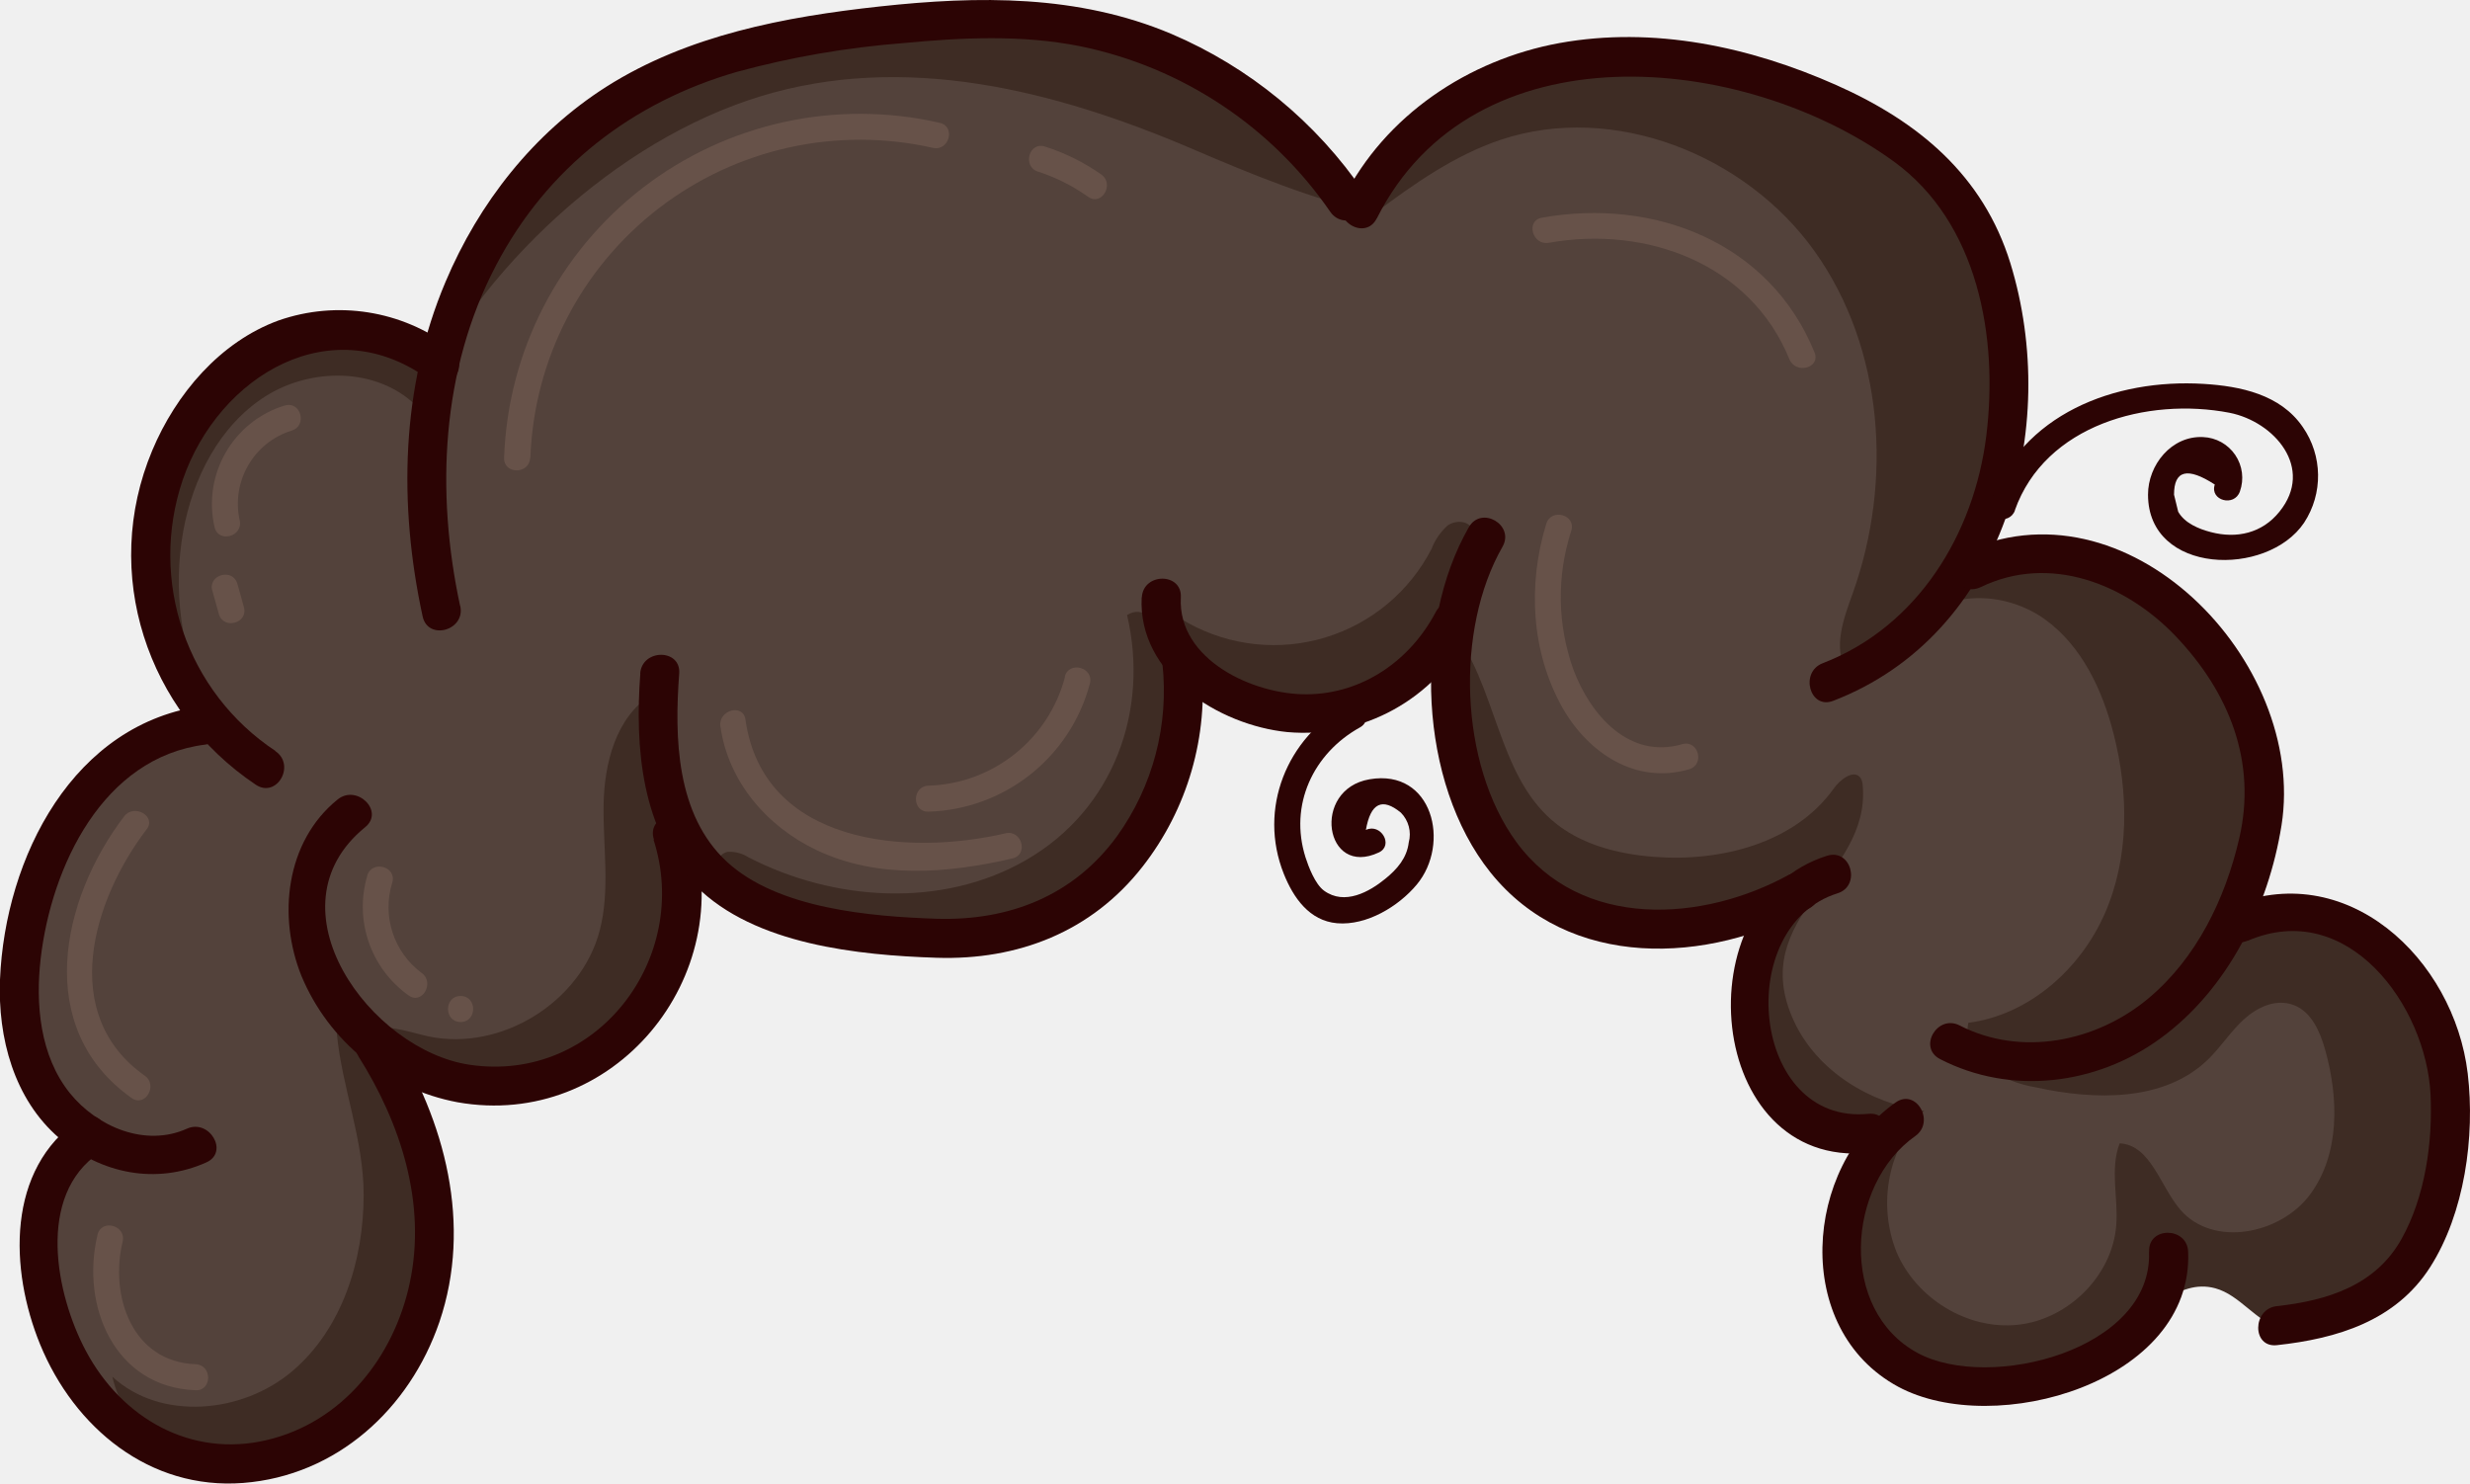
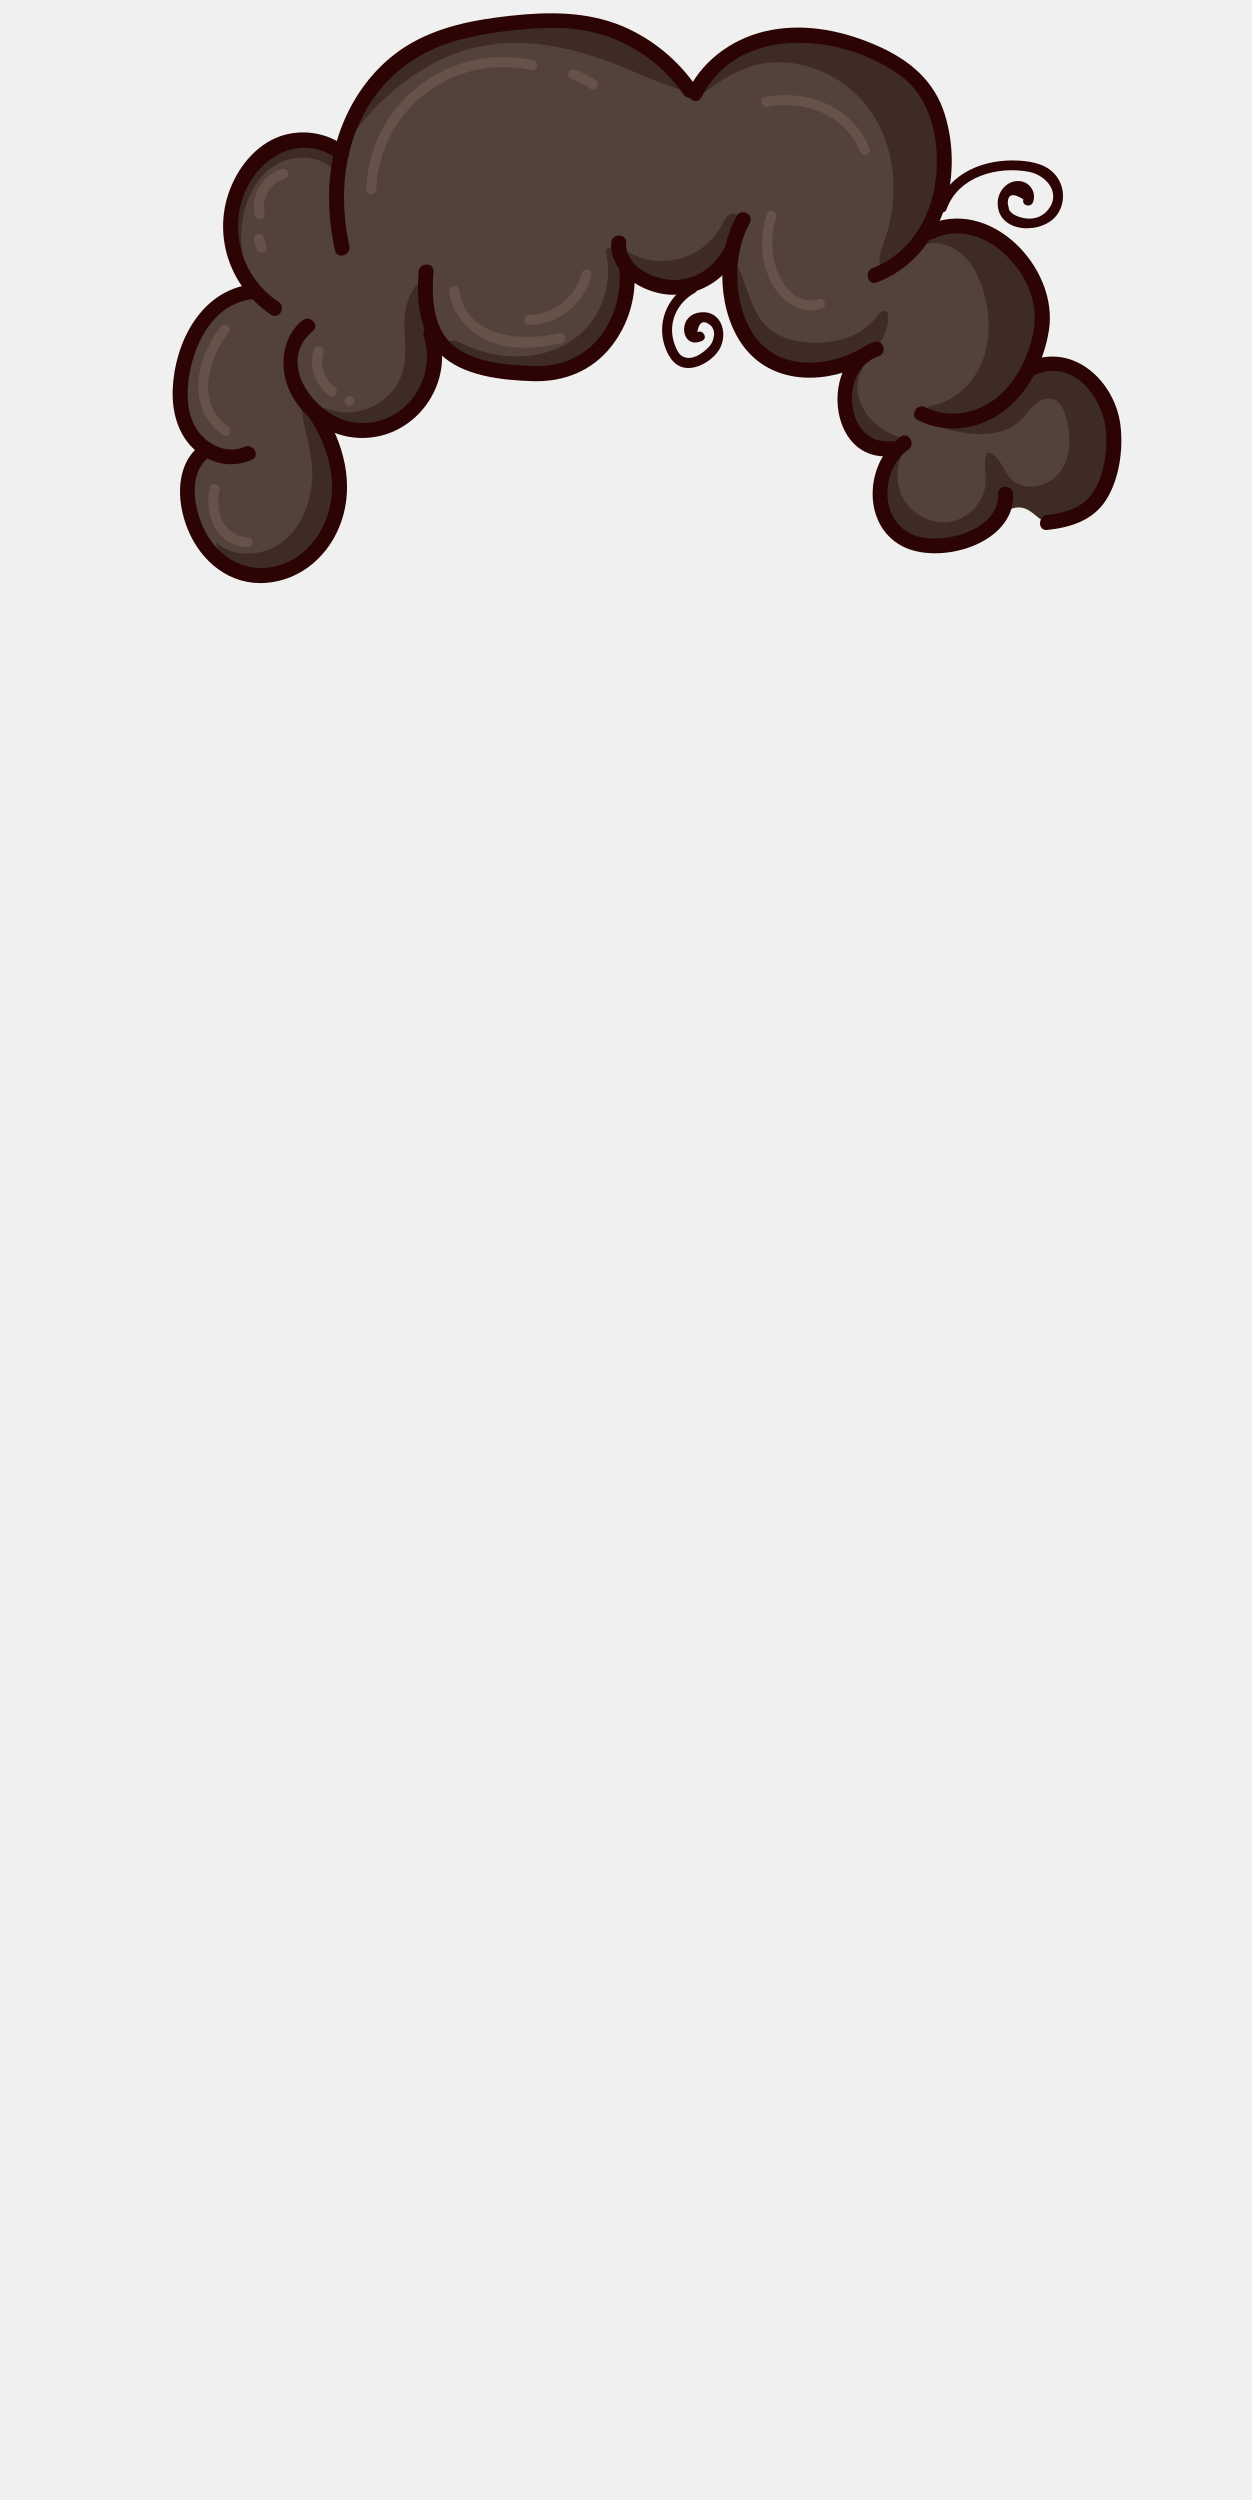
- <svg xmlns="http://www.w3.org/2000/svg" viewBox="0 0 379.88 228.16">
+ <svg xmlns="http://www.w3.org/2000/svg" id="Layer_1" data-name="Layer 1" viewBox="0 0 501 1001">
  <defs>
-     <style>.cls-1{fill:#53423b;}.cls-2{fill:#3e2c24;}.cls-3{fill:#2c0404;}.cls-4{fill:#675249;}</style>
+     <style>.cls-1{fill:none;stroke:#fff;stroke-miterlimit:10;opacity:0;}.cls-2{fill:#53423b;}.cls-3{fill:#3e2c24;}.cls-4{fill:#2c0404;}.cls-5{fill:#675249;}</style>
  </defs>
-   <g id="Layer_2" data-name="Layer 2">
-     <g id="Layer_2-2" data-name="Layer 2">
-       <path class="cls-1" d="M7.14,198.62c-2.56-6.93.93-14.43,3.27-21.44a8.44,8.44,0,0,0,.61-3.6,9.71,9.71,0,0,0-1.07-3C4.75,159.66,2.66,146.9,6.1,135.3s13-21.67,24.89-23.89c-.71-3.53-1.43-7.12-3.13-10.3a61.58,61.58,0,0,1-3.2-5.71c-1.37-3.42-1-7.27-.52-10.93,1.3-9.76,3.8-20.2,11.38-26.48,8-6.69,19.83-6.82,29.91-4,5.17-5.43,6.14-13.11,9.86-19.62,2.83-5,7.22-8.83,11.81-12.22A105.08,105.08,0,0,1,156.68,2.1c19.06,1.44,39.09,9.41,48.48,26.05.94,1.67,2.37,3.69,4.21,3.21a4.31,4.31,0,0,0,2.14-1.83c5-6.73,11.1-12.9,18.7-16.44,11.07-5.17,24-4.21,36-1.61,7.6,1.65,15.15,4,21.8,8A46.44,46.44,0,0,1,300.2,88.06a46.74,46.74,0,0,1,14.48-1.25c13.3.92,24.87,10.08,30.71,22.06a34.15,34.15,0,0,1,3.66,11.94c.65,7.43-2.19,14.68-5.26,21.47,7-.9,14.61-.92,20.79,2.6,10.08,5.75,13.21,19.08,11.88,30.6a40.25,40.25,0,0,1-5.82,17.44c-3.39,5.17-8.55,9.34-14.58,10.74-3.18.73-7,.48-9-2.08-.77-1-1.19-2.16-1.9-3.17a7,7,0,0,0-8-2.43c-3.32,1.28-5,4.85-7.45,7.48-3.79,4.14-9.41,6-14.8,7.6-7.6,2.25-16.37,4.12-23-.25a20.59,20.59,0,0,1-6.41-7.53c-3.15-5.78-4.68-13-1.68-18.89.94-1.86,2.31-3.51,3-5.48s.47-4.51-1.25-5.69c-1.15-.78-2.64-.77-4-1-5.58-.82-10-5.64-11.62-11s-.9-11.25.61-16.68c.39-1.4.57-3.36-.79-3.87a3,3,0,0,0-1.76.08c-7.95,1.88-16.27.2-24.27-1.48-3.37-.7-6.86-1.46-9.63-3.5a19.62,19.62,0,0,1-5.07-6.15,51.78,51.78,0,0,1-6.78-30.47,36.37,36.37,0,0,1-17.9,9.26c-6,1.19-12.36-.53-17.65-3.59-.69-.4-1.55-.83-2.24-.42a2.16,2.16,0,0,0-.73,1c-4.2,8.8-4.44,19.43-10.31,27.22-3.76,5-9.52,8.26-15.57,9.88s-12.4,1.73-18.65,1.34a60.09,60.09,0,0,1-17.35-3.23c-5.78-2.16-11-5.62-16.1-9,.63,6.33-1.59,12.57-4.08,18.42-1.92,4.51-4.09,9.06-7.64,12.45-8.07,7.73-21.4,7.33-31.34,2.21A200.46,200.46,0,0,0,67.34,197c-3.2,7.55-7,15.62-13.23,20.91a28.84,28.84,0,0,1-29.22,4.26C15.35,218.17,10.73,208.34,7.14,198.62Z" />
-       <path class="cls-2" d="M55.93,183.75c0,10.08-3.3,20.63-11,27.15s-20.23,7.66-27.65.83a16.85,16.85,0,0,0,6.25,9.7C31,227.24,42.07,227,50.09,222S63.17,208.17,65,198.93a46.32,46.32,0,0,0-1.79-23.69c-1.83-5.48-6.17-11.08-5.57-17.05,2.83-.5,5.53.63,8.3,1.21,11.13,2.33,23.41-5.28,26.29-16.28,1.63-6.23.51-12.8.6-19.24s1.88-13.57,7.34-17l3.79,18.3a61.43,61.43,0,0,1,1.4,8.93,30.65,30.65,0,0,1-35.7,32.06c-6.54-1-12-6.33-17.86-7.24C52.6,167.3,55.93,175.19,55.93,183.75Z" />
-       <path class="cls-2" d="M157.72,132.32c-12.84,7.37-29.43,6.32-42.59-.46A5.46,5.46,0,0,0,112,131c-1.09.14-2.08,1.35-1.57,2.32a2.62,2.62,0,0,0,1,.86c10.32,6.48,22.34,10.73,34.51,10.24s24.43-6.19,31.23-16.3c3.39-5,6.28-12.87,5.34-19.07-.4-2.59-9.21-15.41-2.68-14.48a8.79,8.79,0,0,1,2.89,1.24,27.27,27.27,0,0,0,37.46-11.42,9.24,9.24,0,0,1,2.45-3.56c1.17-.85,3.15-.8,3.8.5a3.45,3.45,0,0,1,.18,1.89A36.44,36.44,0,0,1,222.76,95a25.91,25.91,0,0,1-5.66,8.42,20.32,20.32,0,0,1-6.82,3.83c-7.61,2.71-17.68,2.84-24.94-1.12-4-2.16-7-14.63-12-11.54C176.78,109.27,171.28,124.55,157.72,132.32Z" />
-       <path class="cls-2" d="M280.55,133.51a29.91,29.91,0,0,1-6.16,4.27,39.79,39.79,0,0,1-15.84,4.57,35.32,35.32,0,0,1-27.23-10.6c-6.29-6.53-15.68-26.86-8.12-35.2,7,8.81,7,22.32,15.57,29.67,4.26,3.66,10,5.12,15.6,5.56,10.26.8,21.62-2.09,27.62-10.46,1-1.45,3.21-3.12,4.19-1.63a2.54,2.54,0,0,1,.3,1.09c1.28,14.12-18.09,20.09-10.56,36.3,3.56,7.66,11.67,12.6,20,13.77a20.48,20.48,0,0,0-4.27,21.63c3,7.18,10.91,12.08,18.65,11.27s14.56-7.51,15.17-15.27c.34-4.23-1-8.67.53-12.64,4.79.26,6.2,6.56,9.32,10.2,5,5.84,15.43,3.84,20-2.38s4.37-14.8,2.28-22.22c-.79-2.8-2.11-5.85-4.84-6.87s-5.56.31-7.63,2.18-3.56,4.28-5.57,6.22c-6.69,6.47-17.35,6.27-26.44,4.26a18.57,18.57,0,0,1-7.39-2.93c-2.12-1.63-3.59-4.36-3-7,9.3-1.2,17.24-8.23,21-16.84s3.66-18.5,1.34-27.59c-1.73-6.78-4.9-13.54-10.58-17.63s-14.28-4.64-19.34.19c-3.25,3.1-7.52,5.07-11.21,7.64-2.06-3.53-.37-8,1-11.81,6.18-17.25,4.8-37.61-5.81-52.55s-31-23-48.33-17.21c-7.11,2.39-13.35,6.79-19.36,11.29-9.56-2.11-19-6-28-9.86-21.32-9.13-44.38-14.9-66.56-8.09s-43.12,26.44-53,47.43c-6-5.77-16.09-5.76-23.1-1.29S29.66,73.52,28.18,81.7a44.14,44.14,0,0,0,3.58,26.64c-5.52-9.53-9.4-20.5-8.06-31.42s8.94-21.55,19.7-23.86c7.36-1.59,15.06.76,22.53-.2A113.68,113.68,0,0,1,80.63,29.5C85,24.11,90,19.06,96,15.49c5.62-3.35,12-5.29,18.29-6.93,15.53-4,31.74-6.5,47.63-4.31s31.55,9.42,41.49,22c1.58,2,3.57,4.36,6.08,3.95,1.8-.3,3-1.93,4.11-3.37A43.59,43.59,0,0,1,247,10.11c21.9-.3,46.21,6.65,56.75,25.84,8.29,15.08,7,34.11-.18,49.75,6.65.82,12.95,1.52,19.6,2.35a15,15,0,0,1,5.39,1.36c3.16,1.72,4.62,5.37,6.78,8.24,2.58,3.41,6.29,5.84,8.89,9.24,3.9,5.11,4.88,12,4,18.36s-3.31,12.42-5.77,18.36A26.11,26.11,0,0,1,371.71,154a32.16,32.16,0,0,1,4.47,12.35c2.38,14.72-4.45,31.61-18.31,37.1a11.3,11.3,0,0,1-7.17.82c-3.79-1.08-6.2-5.1-10-6.14-5.78-1.57-10.58,4.19-15,8.25-7.27,6.69-18.06,9.84-27.46,6.77s-16.49-12.93-15.18-22.72c.71-5.29,3.57-10,6.37-14.55-9.21-2.24-17.62-9.07-20-18.23S271.51,136.36,280.55,133.51Z" />
-       <path class="cls-3" d="M100.52,129.16c5.83,18.15-8.7,37.46-28.25,34.6C57,161.54,40.9,139.62,56.17,127.21c3-2.44-1.28-6.66-4.25-4.25-8,6.47-9.24,18-5.56,27.13a32.52,32.52,0,0,0,24,19.43c24,4.26,43.28-19.23,36-42-1.18-3.67-7-2.1-5.79,1.59Z" />
-       <path class="cls-3" d="M31.56,108.52C11.25,111.07.78,131.88,0,150.65c-.35,8.92,2.13,18.41,9.13,24.4,6.39,5.47,14.88,7.19,22.61,3.72,3.52-1.58.47-6.75-3-5.18-6.39,2.87-13.81-.28-18-5.48-4.6-5.73-5.3-13.67-4.48-20.72,1.65-14.12,9.53-30.89,25.28-32.87,3.78-.47,3.83-6.48,0-6Z" />
-       <path class="cls-3" d="M55.1,162.42c6.53,10.32,10.54,22.68,7.91,34.93-2.45,11.41-10.34,21.39-22,24.13s-22.29-3.36-27.81-13.73c-4.63-8.7-7.64-23.89,2.06-30.44,3.18-2.15.18-7.36-3-5.19-11.35,7.67-10.77,23.19-6.1,34.62,5.26,12.83,16.84,22.44,31.23,21.33S63,216.69,67.58,203.31c5.08-14.92.89-31-7.3-43.92-2.06-3.26-7.25-.25-5.18,3Z" />
-       <path class="cls-3" d="M42.39,115.51A36.11,36.11,0,0,1,28.1,73.81c5.56-16.13,23.12-26.64,38.24-15.17,3.08,2.33,6.07-2.87,3-5.18a28.39,28.39,0,0,0-26.51-4.17c-9,3.29-15.78,11.31-19.42,20-7.9,18.84-.87,40.14,15.92,51.39,3.22,2.16,6.22-3,3-5.18Z" />
-       <path class="cls-3" d="M70.77,93.21c-3.77-17.5-2.92-36.3,5.51-52.38,7.85-15,20.88-25.11,37.06-29.78a137.9,137.9,0,0,1,25.45-4.41c9.09-.87,18.42-1.33,27.43.49a61.69,61.69,0,0,1,38.37,25.44c2.18,3.16,7.38.16,5.18-3A68.16,68.16,0,0,0,180.15,5.21C165.78-.85,150.49-.66,135.24,1c-14.54,1.59-29.46,4.39-42,12.35-11.15,7.09-19.6,17.85-24.72,30C61.63,59.6,61.29,77.69,65,94.8c.81,3.77,6.6,2.18,5.79-1.59Z" />
-       <path class="cls-3" d="M211.75,33.6C226.59,4,268.14,8.08,291.24,24.82c13,9.42,16.12,27.07,14.25,42.19S294.93,96.37,280.33,102c-3.57,1.37-2,7.17,1.6,5.79C308.38,97.61,317,65.9,309.19,40.48,305,26.92,295,18.67,282.39,13.07,269.09,7.17,254.3,4,239.8,6.63c-14,2.57-26.81,11.14-33.23,23.94-1.73,3.44,3.45,6.49,5.18,3Z" />
-       <path class="cls-3" d="M304.65,90.29c10.62-5.15,22.33-.48,30,7.59,8.18,8.6,12.47,19.28,9.74,31.06-2.15,9.29-6.57,18.44-14,24.63-8,6.67-19.52,9-29,4.14-3.43-1.77-6.47,3.41-3,5.18,10.88,5.6,24,4,33.82-3.15,10.43-7.56,16.68-20.27,18.68-32.8,4-25.22-23.91-54.12-49.26-41.83-3.47,1.68-.43,6.86,3,5.18Z" />
-       <path class="cls-3" d="M345.66,144.7c15.42-6.65,27.48,10,28.15,23.62.36,7.28-.83,15.7-4.42,22.15-4,7.24-11.45,9.55-19.22,10.41-3.79.41-3.84,6.42,0,6,9.26-1,18.29-3.72,23.58-12s6.93-20.08,5.78-29.78c-2.09-17.61-18.71-33.45-36.9-25.6-3.54,1.52-.49,6.69,3,5.18Z" />
-       <path class="cls-3" d="M330.51,192.49c.65,15.16-24.57,21.53-35.57,15.6-12.17-6.56-11-25.89-.39-33.36,3.14-2.2.15-7.4-3-5.18-14.16,9.94-16,34.85.38,43.72,14.86,8,45.46-.71,44.6-20.78-.17-3.85-6.17-3.87-6,0Z" />
-       <path class="cls-3" d="M287.38,171.3c-18.11,1.79-20.92-28.86-4.78-33.91,3.67-1.14,2.1-6.94-1.6-5.78-22.33,7-18.73,48.17,6.38,45.69,3.81-.37,3.84-6.38,0-6Z" />
-       <path class="cls-3" d="M275.25,134.47c-13.31,7.37-32.1,8.61-42.06-5-8.75-12-9.39-32.68-2.11-45.38,1.92-3.35-3.26-6.38-5.18-3-8.65,15.08-7.71,39.27,3.3,53.05,12.08,15.12,33.53,14.16,49.08,5.55,3.38-1.87.36-7.05-3-5.18Z" />
-       <path class="cls-3" d="M175.59,91.85c-.64,11.84,11.88,19.69,22.4,20.74a28.66,28.66,0,0,0,28-15.45c1.81-3.41-3.37-6.45-5.18-3-3.92,7.42-11.18,12.53-19.72,12.64-8.23.11-20-5.28-19.48-14.9.21-3.85-5.79-3.84-6,0Z" />
-       <path class="cls-3" d="M98.48,103.59c-.85,11.31.13,24.22,8.59,32.71,9,9,25,10.61,37,11,12.49.4,23.82-4,31.64-14A43.7,43.7,0,0,0,184.77,102c-.39-3.8-6.39-3.84-6,0a38.33,38.33,0,0,1-7,26.64c-6.68,9.14-16.58,13-27.73,12.66-10.13-.34-24.41-1.53-32.24-8.76s-8.08-19.13-7.34-28.95c.29-3.85-5.72-3.84-6,0Z" />
-       <path class="cls-4" d="M56.49,134.68a16.75,16.75,0,0,0,6.35,18.41c2.08,1.52,4.08-2,2-3.46a12.62,12.62,0,0,1-4.51-13.89c.74-2.47-3.12-3.53-3.86-1.06Z" />
-       <path class="cls-4" d="M70.84,157.18c2.57,0,2.58-4,0-4s-2.58,4,0,4Z" />
-       <path class="cls-4" d="M19.11,125.53c-9.78,12.81-14,32.62,1.13,43.34,2.11,1.49,4.11-2,2-3.45-13.34-9.45-7.94-27.08.31-37.87,1.56-2-1.92-4-3.46-2Z" />
-       <path class="cls-4" d="M15,189.9c-2.63,10.89,2.59,23.46,15.08,23.91,2.58.1,2.57-3.9,0-4-9.82-.36-13.22-10.59-11.22-18.85.6-2.5-3.26-3.57-3.86-1.06Z" />
-       <path class="cls-4" d="M110.8,111.73c1.2,8.48,7.14,15.37,14.76,19,9.44,4.5,20.27,3.59,30.16,1.29,2.5-.58,1.44-4.44-1.07-3.86-15.13,3.52-37.28,1.76-40-17.49-.36-2.54-4.21-1.46-3.86,1.06Z" />
-       <path class="cls-4" d="M163.8,104.07a22.42,22.42,0,0,1-21,16.76c-2.57.08-2.58,4.08,0,4a26.49,26.49,0,0,0,24.82-19.7c.65-2.49-3.21-3.55-3.86-1.06Z" />
-       <path class="cls-4" d="M43.76,62.37A15.85,15.85,0,0,0,33,81.07c.58,2.51,4.44,1.45,3.86-1.06a11.79,11.79,0,0,1,8-13.79c2.46-.74,1.41-4.6-1.06-3.85Z" />
-       <path class="cls-4" d="M32.66,90.85l1,3.58c.7,2.47,4.56,1.42,3.85-1.06l-1-3.58c-.7-2.47-4.56-1.42-3.86,1.06Z" />
-       <path class="cls-4" d="M237.81,80.56c-2.86,9.32-2.34,19.69,2.5,28.3,4,7,11.3,11.83,19.47,9.45,2.47-.72,1.42-4.58-1.06-3.86-8.17,2.38-14.13-4.51-16.73-11.46a33,33,0,0,1-.33-21.37c.76-2.47-3.1-3.52-3.85-1.06Z" />
-       <path class="cls-4" d="M238.21,37.34c14.92-2.68,31,3.17,37,17.92,1,2.36,4.83,1.33,3.86-1.06-6.87-16.92-24.66-23.81-41.93-20.72-2.53.45-1.46,4.31,1.06,3.86Z" />
-       <path class="cls-4" d="M81.57,70.41a50.74,50.74,0,0,1,61.9-47.67c2.5.57,3.57-3.28,1.06-3.85a54.79,54.79,0,0,0-67,51.52c-.09,2.58,3.91,2.57,4,0Z" />
-       <path class="cls-4" d="M159.66,26.4a28.07,28.07,0,0,1,7.69,3.87c2.11,1.49,4.11-2,2-3.45a31.68,31.68,0,0,0-8.64-4.28c-2.46-.79-3.51,3.07-1.07,3.86Z" />
-       <path class="cls-3" d="M207.12,108.38c-9.23,5.11-13.66,16-9.68,26,1.48,3.7,3.94,7.24,8.21,7.61,4.53.38,9.43-2.57,12.24-5.94,5.24-6.29,2.46-17.86-7.25-16.2-9,1.53-6.93,15.2,1.43,11.25,2.32-1.1.3-4.55-2-3.46q1.08-6.21,5.39-2.65a4.75,4.75,0,0,1,1.2,4.58c-.29,2.4-1.79,4.11-3.6,5.58-2.44,2-6.27,4.15-9.44,1.82-1.36-1-2.38-3.69-2.83-5.1-2.56-8.05,1.16-16,8.37-20,2.25-1.25.23-4.71-2-3.46Z" />
-       <path class="cls-3" d="M309.88,78.48c4.66-13.16,20.42-17.42,33-15C349.79,64.84,356,72,350.57,78.7,347.92,82,344,82.89,340,81.83c-1.81-.47-4-1.36-5-3.13l-.64-2.62c0-3.77,2.07-4.28,6.27-1.56-.82,2.45,3,3.5,3.86,1.07a6.27,6.27,0,0,0-5.67-8.37c-4.85-.23-8.47,4.29-8.46,8.86,0,12.31,18.32,12.76,24,4.32a13.16,13.16,0,0,0-.21-14.74c-3.43-5-9.57-6.27-15.24-6.62-13.68-.83-28,4.64-32.87,18.38-.86,2.43,3,3.48,3.86,1.06Z" />
-     </g>
-   </g>
+   <rect class="cls-1" x="0.5" y="0.5" width="500" height="1000" />
+   <path class="cls-2" d="M75.76,203.44C73.2,196.51,76.68,189,79,182a8.52,8.52,0,0,0,.62-3.61,9.71,9.71,0,0,0-1.07-3c-5.2-10.92-7.3-23.68-3.86-35.28s13-21.67,24.89-23.89c-.7-3.53-1.43-7.12-3.12-10.3a60.24,60.24,0,0,1-3.21-5.7c-1.36-3.43-1-7.28-.52-10.94,1.3-9.76,3.81-20.2,11.38-26.48,8.06-6.68,19.84-6.81,29.91-4,5.18-5.42,6.15-13.11,9.87-19.62,2.83-5,7.22-8.82,11.81-12.21A105,105,0,0,1,225.3,6.93c19.06,1.43,39.08,9.4,48.48,26.05.93,1.66,2.36,3.68,4.21,3.21a4.27,4.27,0,0,0,2.13-1.84c5-6.73,11.11-12.9,18.71-16.44,11.07-5.16,24-4.2,35.94-1.61,7.6,1.65,15.16,4,21.8,8a46.45,46.45,0,0,1,12.24,68.59,46.81,46.81,0,0,1,14.49-1.26c13.29.92,24.86,10.08,30.71,22.06a34.57,34.57,0,0,1,3.66,11.94c.64,7.43-2.19,14.68-5.26,21.48,7-.9,14.61-.93,20.78,2.59,10.08,5.75,13.22,19.08,11.88,30.6a40,40,0,0,1-5.82,17.44c-3.38,5.18-8.55,9.34-14.57,10.74-3.18.74-7,.48-9.05-2.08-.76-1-1.19-2.16-1.89-3.17a7,7,0,0,0-8-2.43c-3.32,1.29-5,4.85-7.46,7.48-3.79,4.15-9.41,6-14.8,7.61-7.59,2.24-16.37,4.11-23-.26a20.61,20.61,0,0,1-6.41-7.53c-3.15-5.78-4.67-13-1.68-18.89.95-1.86,2.32-3.51,3-5.48s.47-4.51-1.25-5.69c-1.14-.78-2.63-.77-4-1-5.58-.82-10-5.64-11.62-11s-.9-11.24.61-16.68c.39-1.4.57-3.36-.79-3.87a3,3,0,0,0-1.76.08c-8,1.88-16.27.2-24.27-1.48-3.37-.7-6.86-1.46-9.64-3.5a19.67,19.67,0,0,1-5.07-6.15A51.75,51.75,0,0,1,290.88,104a36.41,36.41,0,0,1-17.9,9.26c-6,1.19-12.36-.53-17.65-3.59-.7-.4-1.56-.83-2.24-.42a2,2,0,0,0-.73,1c-4.2,8.8-4.45,19.43-10.31,27.23-3.77,5-9.52,8.25-15.57,9.87s-12.4,1.73-18.65,1.34a60.16,60.16,0,0,1-17.36-3.23c-5.78-2.15-11-5.61-16.09-9,.63,6.32-1.6,12.56-4.08,18.41-1.92,4.51-4.1,9.06-7.64,12.45-8.08,7.73-21.41,7.33-31.35,2.21A200.48,200.48,0,0,0,136,201.85c-3.21,7.55-7,15.63-13.23,20.92A28.86,28.86,0,0,1,93.51,227C84,223,79.34,213.16,75.76,203.44Z" transform="translate(0.5 0.5)" />
+   <path class="cls-3" d="M124.55,188.57c0,10.08-3.3,20.63-11,27.16s-20.24,7.65-27.66.83a16.92,16.92,0,0,0,6.26,9.69c7.41,5.82,18.53,5.54,26.55.59s13.07-13.85,14.91-23.09a46.32,46.32,0,0,0-1.8-23.69C130,174.58,125.66,169,126.26,163c2.82-.5,5.53.63,8.3,1.21,11.13,2.33,23.41-5.27,26.28-16.28,1.63-6.23.52-12.8.6-19.24s1.88-13.57,7.34-17L172.57,130a60.09,60.09,0,0,1,1.4,8.93A30.64,30.64,0,0,1,138.27,171c-6.53-1-12-6.33-17.86-7.24C121.22,172.13,124.54,180,124.55,188.57Z" transform="translate(0.5 0.5)" />
+   <path class="cls-3" d="M226.34,137.15c-12.84,7.36-29.43,6.31-42.59-.46a5.47,5.47,0,0,0-3.11-.91c-1.09.14-2.09,1.35-1.57,2.32a2.47,2.47,0,0,0,1,.86c10.31,6.49,22.34,10.74,34.51,10.24S239,143,245.76,132.9c3.39-5,6.27-12.87,5.33-19.07-.39-2.59-9.2-15.41-2.68-14.48a8.84,8.84,0,0,1,2.9,1.24,27.23,27.23,0,0,0,37.45-11.42,9.42,9.42,0,0,1,2.45-3.56c1.18-.85,3.15-.8,3.8.5A3.36,3.36,0,0,1,295.2,88a36.5,36.5,0,0,1-3.82,11.78c-1.47,3.07-3.13,6.14-5.66,8.41a20.46,20.46,0,0,1-6.83,3.83c-7.6,2.72-17.67,2.84-24.94-1.11-4-2.17-7-14.64-11.95-11.54C245.4,114.09,239.89,129.37,226.34,137.15Z" transform="translate(0.5 0.5)" />
+   <path class="cls-3" d="M349.16,138.34A29.79,29.79,0,0,1,343,142.6a39.78,39.78,0,0,1-15.85,4.57,35.3,35.3,0,0,1-27.22-10.6c-6.3-6.53-15.68-26.85-8.13-35.19,7.05,8.8,7,22.32,15.58,29.67,4.26,3.66,10,5.12,15.59,5.55,10.27.81,21.63-2.09,27.62-10.46,1-1.45,3.21-3.12,4.19-1.63a2.28,2.28,0,0,1,.3,1.09c1.28,14.12-18.09,20.1-10.55,36.3,3.56,7.67,11.66,12.6,20,13.78a20.48,20.48,0,0,0-4.27,21.62c3,7.18,10.92,12.08,18.66,11.27s14.55-7.51,15.17-15.27c.34-4.23-1-8.67.52-12.64,4.79.26,6.2,6.56,9.33,10.2,5,5.85,15.42,3.84,20-2.38s4.36-14.8,2.28-22.22c-.79-2.8-2.12-5.85-4.84-6.87s-5.57.31-7.63,2.18-3.57,4.28-5.57,6.22c-6.7,6.47-17.35,6.27-26.45,4.26a18.44,18.44,0,0,1-7.38-2.93c-2.12-1.62-3.6-4.36-3-7,9.3-1.2,17.24-8.23,21-16.83s3.66-18.51,1.35-27.59c-1.73-6.78-4.9-13.55-10.58-17.64s-14.29-4.64-19.35.19c-3.25,3.11-7.51,5.07-11.2,7.64-2.07-3.53-.37-8,1-11.81,6.17-17.25,4.8-37.61-5.81-52.55s-31-23-48.33-17.21c-7.12,2.39-13.36,6.79-19.37,11.29-9.56-2.11-18.94-6-27.94-9.86-21.32-9.13-44.39-14.9-66.56-8.09s-43.13,26.45-53,47.43c-6-5.76-16.08-5.76-23.1-1.29S98.28,78.34,96.8,86.53a44,44,0,0,0,3.58,26.63c-5.52-9.52-9.4-20.5-8.07-31.42s9-21.55,19.71-23.86c7.36-1.58,15.06.76,22.53-.2a113.91,113.91,0,0,1,14.69-23.36c4.4-5.39,9.36-10.44,15.33-14,5.62-3.36,12-5.3,18.29-6.94,15.53-4,31.74-6.5,47.64-4.31s31.55,9.42,41.49,22c1.58,2,3.57,4.37,6.08,3.95,1.79-.29,3-1.93,4.11-3.37a43.57,43.57,0,0,1,33.44-16.74c21.9-.3,46.2,6.65,56.75,25.84,8.28,15.08,7,34.12-.19,49.75,6.66.82,12.95,1.52,19.61,2.35a14.84,14.84,0,0,1,5.39,1.37c3.15,1.71,4.61,5.36,6.78,8.23,2.57,3.41,6.29,5.84,8.88,9.24,3.91,5.11,4.89,12,4.05,18.37s-3.31,12.41-5.76,18.36a26.1,26.1,0,0,1,29.2,10.38,32.49,32.49,0,0,1,4.47,12.35c2.37,14.72-4.46,31.61-18.31,37.1a11.32,11.32,0,0,1-7.18.82c-3.79-1.08-6.19-5.1-10-6.13-5.78-1.57-10.59,4.18-15,8.24-7.27,6.69-18.06,9.84-27.45,6.77s-16.5-12.92-15.18-22.72c.71-5.29,3.57-10,6.37-14.55-9.21-2.24-17.62-9.06-20-18.23S340.12,141.18,349.16,138.34Z" transform="translate(0.5 0.5)" />
+   <path class="cls-4" d="M169.14,134c5.83,18.16-8.71,37.46-28.25,34.61-15.28-2.23-31.37-24.14-16.11-36.56,3-2.44-1.27-6.66-4.24-4.24-8,6.47-9.24,18-5.56,27.13a32.49,32.49,0,0,0,24,19.42c23.94,4.26,43.27-19.22,36-42-1.17-3.66-7-2.1-5.78,1.59Z" transform="translate(0.5 0.5)" />
+   <path class="cls-4" d="M100.18,113.35c-20.32,2.54-30.79,23.35-31.53,42.12-.35,8.93,2.12,18.41,9.12,24.4,6.4,5.47,14.89,7.2,22.62,3.72,3.51-1.58.47-6.75-3-5.18-6.4,2.88-13.81-.28-18-5.48-4.6-5.73-5.29-13.66-4.47-20.72,1.64-14.12,9.53-30.89,25.28-32.86,3.78-.48,3.83-6.48,0-6Z" transform="translate(0.5 0.5)" />
+   <path class="cls-4" d="M123.72,167.24c6.53,10.32,10.54,22.68,7.9,34.93-2.45,11.41-10.33,21.39-22,24.13s-22.3-3.36-27.81-13.73c-4.64-8.7-7.64-23.89,2-30.44,3.18-2.15.18-7.35-3-5.18-11.34,7.66-10.77,23.18-6.09,34.61C80,224.39,91.57,234,106,232.89s25.69-11.38,30.24-24.76c5.07-14.92.89-31-7.3-43.92-2.06-3.25-7.26-.25-5.18,3Z" transform="translate(0.5 0.5)" />
+   <path class="cls-4" d="M111,120.33a36.1,36.1,0,0,1-14.28-41.7C102.28,62.5,119.83,52,135,63.46c3.07,2.34,6.06-2.87,3-5.18a28.37,28.37,0,0,0-26.5-4.17c-9.06,3.29-15.78,11.31-19.43,20C84.16,93,91.18,114.26,108,125.51c3.22,2.16,6.23-3,3-5.18Z" transform="translate(0.5 0.5)" />
+   <path class="cls-4" d="M139.38,98c-3.77-17.5-2.91-36.3,5.52-52.38,7.85-15,20.88-25.11,37.06-29.78a137.94,137.94,0,0,1,25.44-4.41c9.1-.86,18.42-1.32,27.44.5a61.66,61.66,0,0,1,38.37,25.43c2.17,3.16,7.37.17,5.18-3A68.19,68.19,0,0,0,248.77,10C234.39,4,219.11,4.16,203.85,5.82c-14.54,1.59-29.46,4.39-42,12.36-11.15,7.09-19.61,17.85-24.72,30-6.89,16.29-7.23,34.38-3.54,51.49.81,3.78,6.59,2.18,5.78-1.59Z" transform="translate(0.5 0.5)" />
+   <path class="cls-4" d="M280.37,38.42c14.84-29.56,56.39-25.52,79.49-8.78,13,9.42,16.12,27.08,14.25,42.19s-10.57,29.36-25.16,35c-3.57,1.36-2,7.17,1.59,5.78,26.46-10.14,35.1-41.84,27.27-67.27-4.18-13.55-14.19-21.81-26.8-27.41-13.3-5.9-28.1-9.11-42.59-6.44C294.47,14,281.61,22.6,275.18,35.39c-1.72,3.45,3.45,6.49,5.19,3Z" transform="translate(0.5 0.5)" />
+   <path class="cls-4" d="M373.27,95.11c10.62-5.15,22.33-.48,30,7.59,8.17,8.61,12.46,19.29,9.73,31.07-2.15,9.28-6.56,18.43-14,24.63-8,6.66-19.52,9-29,4.13-3.42-1.76-6.46,3.41-3,5.18,10.87,5.6,24,4,33.81-3.15,10.44-7.56,16.68-20.27,18.68-32.8,4-25.21-23.9-54.12-49.25-41.83-3.48,1.69-.44,6.86,3,5.18Z" transform="translate(0.5 0.5)" />
+   <path class="cls-4" d="M414.27,149.52c15.42-6.65,27.49,10,28.15,23.62.36,7.28-.82,15.71-4.41,22.15-4,7.24-11.46,9.55-19.22,10.41-3.8.42-3.84,6.42,0,6,9.26-1,18.28-3.72,23.57-12s6.93-20.08,5.79-29.77c-2.09-17.62-18.72-33.45-36.91-25.61-3.53,1.52-.48,6.69,3,5.18Z" transform="translate(0.5 0.5)" />
+   <path class="cls-4" d="M399.12,197.31c.65,15.16-24.56,21.53-35.56,15.6-12.18-6.56-11-25.89-.39-33.36,3.14-2.2.14-7.4-3-5.18-14.16,9.94-16,34.85.39,43.72,14.85,8,45.46-.71,44.59-20.78-.16-3.84-6.17-3.86-6,0Z" transform="translate(0.5 0.5)" />
+   <path class="cls-4" d="M356,176.13c-18.1,1.78-20.91-28.87-4.78-33.91,3.67-1.15,2.11-6.95-1.59-5.79-22.34,7-18.74,48.17,6.37,45.7,3.81-.38,3.85-6.38,0-6Z" transform="translate(0.5 0.5)" />
+   <path class="cls-4" d="M343.87,139.3c-13.31,7.36-32.11,8.6-42.06-5-8.75-12-9.4-32.68-2.12-45.38,1.93-3.35-3.25-6.38-5.18-3-8.65,15.09-7.71,39.27,3.31,53.06,12.08,15.11,33.53,14.16,49.08,5.55,3.38-1.87.35-7.06-3-5.18Z" transform="translate(0.5 0.5)" />
+   <path class="cls-4" d="M244.21,96.68c-.65,11.83,11.88,19.68,22.39,20.73a28.66,28.66,0,0,0,28-15.45c1.8-3.41-3.37-6.45-5.18-3-3.92,7.42-11.18,12.53-19.73,12.64-8.22.11-20-5.28-19.47-14.89.21-3.86-5.79-3.85-6,0Z" transform="translate(0.5 0.5)" />
+   <path class="cls-4" d="M167.09,108.41c-.85,11.31.14,24.22,8.59,32.71,8.95,9,24.95,10.62,37,11,12.5.4,23.82-4,31.65-14a43.74,43.74,0,0,0,9.07-31.35c-.39-3.8-6.39-3.84-6,0a38.32,38.32,0,0,1-7,26.64c-6.68,9.14-16.59,13-27.74,12.66-10.12-.34-24.4-1.53-32.23-8.76s-8.09-19.13-7.35-29c.29-3.85-5.71-3.83-6,0Z" transform="translate(0.5 0.5)" />
+   <path class="cls-5" d="M125.11,139.5a16.74,16.74,0,0,0,6.35,18.41c2.08,1.52,4.08-1.95,2-3.46A12.6,12.6,0,0,1,129,140.56c.74-2.47-3.12-3.53-3.86-1.06Z" transform="translate(0.5 0.5)" />
+   <path class="cls-5" d="M139.45,162c2.58,0,2.58-4,0-4s-2.57,4,0,4Z" transform="translate(0.5 0.5)" />
+   <path class="cls-5" d="M87.73,130.35c-9.78,12.81-14,32.62,1.13,43.34,2.11,1.49,4.11-2,2-3.45-13.35-9.45-7.94-27.07.3-37.87,1.56-2.05-1.91-4-3.45-2Z" transform="translate(0.5 0.5)" />
+   <path class="cls-5" d="M83.57,194.72c-2.63,10.89,2.59,23.46,15.08,23.92,2.57.09,2.57-3.91,0-4-9.82-.36-13.22-10.6-11.23-18.86.61-2.5-3.25-3.57-3.85-1.06Z" transform="translate(0.5 0.5)" />
+   <path class="cls-5" d="M179.42,116.55c1.19,8.48,7.13,15.37,14.75,19,9.44,4.51,20.28,3.59,30.16,1.29,2.51-.58,1.45-4.44-1.06-3.86-15.13,3.52-37.28,1.76-40-17.49-.35-2.54-4.21-1.46-3.85,1.06Z" transform="translate(0.5 0.5)" />
+   <path class="cls-5" d="M232.42,108.89a22.43,22.43,0,0,1-21,16.76c-2.56.08-2.58,4.08,0,4A26.48,26.48,0,0,0,236.27,110c.65-2.5-3.2-3.56-3.85-1.07Z" transform="translate(0.5 0.5)" />
+   <path class="cls-5" d="M112.37,67.19A15.87,15.87,0,0,0,101.56,85.9c.59,2.5,4.44,1.44,3.86-1.07a11.78,11.78,0,0,1,8-13.78c2.45-.74,1.41-4.6-1.07-3.86Z" transform="translate(0.5 0.5)" />
+   <path class="cls-5" d="M101.28,95.68l1,3.57c.71,2.47,4.57,1.42,3.86-1.06l-1-3.58c-.71-2.47-4.57-1.42-3.86,1.07Z" transform="translate(0.5 0.5)" />
+   <path class="cls-5" d="M306.42,85.38c-2.86,9.32-2.33,19.69,2.51,28.3,3.95,7,11.3,11.83,19.47,9.45,2.46-.72,1.41-4.58-1.07-3.86-8.17,2.38-14.13-4.5-16.72-11.46a32.94,32.94,0,0,1-.33-21.37c.75-2.46-3.11-3.52-3.86-1.06Z" transform="translate(0.5 0.5)" />
+   <path class="cls-5" d="M306.83,42.16c14.91-2.67,31,3.17,37,17.92,1,2.36,4.82,1.33,3.85-1.06C340.83,42.1,323,35.21,305.76,38.3c-2.53.45-1.45,4.31,1.07,3.86Z" transform="translate(0.5 0.5)" />
+   <path class="cls-5" d="M150.19,75.23a50.72,50.72,0,0,1,61.89-47.66c2.51.57,3.58-3.29,1.07-3.86a54.79,54.79,0,0,0-67,51.52c-.09,2.58,3.91,2.58,4,0Z" transform="translate(0.5 0.5)" />
+   <path class="cls-5" d="M228.28,31.22A27.82,27.82,0,0,1,236,35.1c2.11,1.48,4.11-2,2-3.46a32,32,0,0,0-8.65-4.28c-2.45-.79-3.51,3.07-1.06,3.86Z" transform="translate(0.5 0.5)" />
+   <path class="cls-4" d="M275.73,113.21c-9.22,5.1-13.65,16-9.67,26,1.47,3.71,3.93,7.24,8.21,7.61,4.52.39,9.42-2.56,12.23-5.94,5.24-6.29,2.46-17.86-7.24-16.2-9,1.53-6.93,15.2,1.42,11.25,2.33-1.1.3-4.55-2-3.45q1.08-6.23,5.39-2.66a4.76,4.76,0,0,1,1.19,4.59c-.29,2.4-1.79,4.1-3.6,5.57-2.44,2-6.27,4.16-9.44,1.83-1.36-1-2.38-3.7-2.83-5.11-2.55-8,1.17-16,8.37-20,2.25-1.25.24-4.7-2-3.45Z" transform="translate(0.5 0.5)" />
+   <path class="cls-4" d="M378.5,83.3c4.65-13.15,20.41-17.42,33-15,6.88,1.33,13.06,8.49,7.66,15.19-2.66,3.29-6.59,4.19-10.62,3.14-1.82-.48-4-1.37-5-3.14L403,80.9q0-5.64,6.27-1.55c-.82,2.44,3,3.49,3.86,1.06A6.27,6.27,0,0,0,407.43,72c-4.86-.23-8.48,4.29-8.46,8.86,0,12.31,18.32,12.76,24,4.32a13.16,13.16,0,0,0-.2-14.74c-3.43-5-9.57-6.27-15.24-6.62-13.69-.83-28,4.65-32.87,18.38-.86,2.43,3,3.48,3.86,1.06Z" transform="translate(0.5 0.5)" />
</svg>
